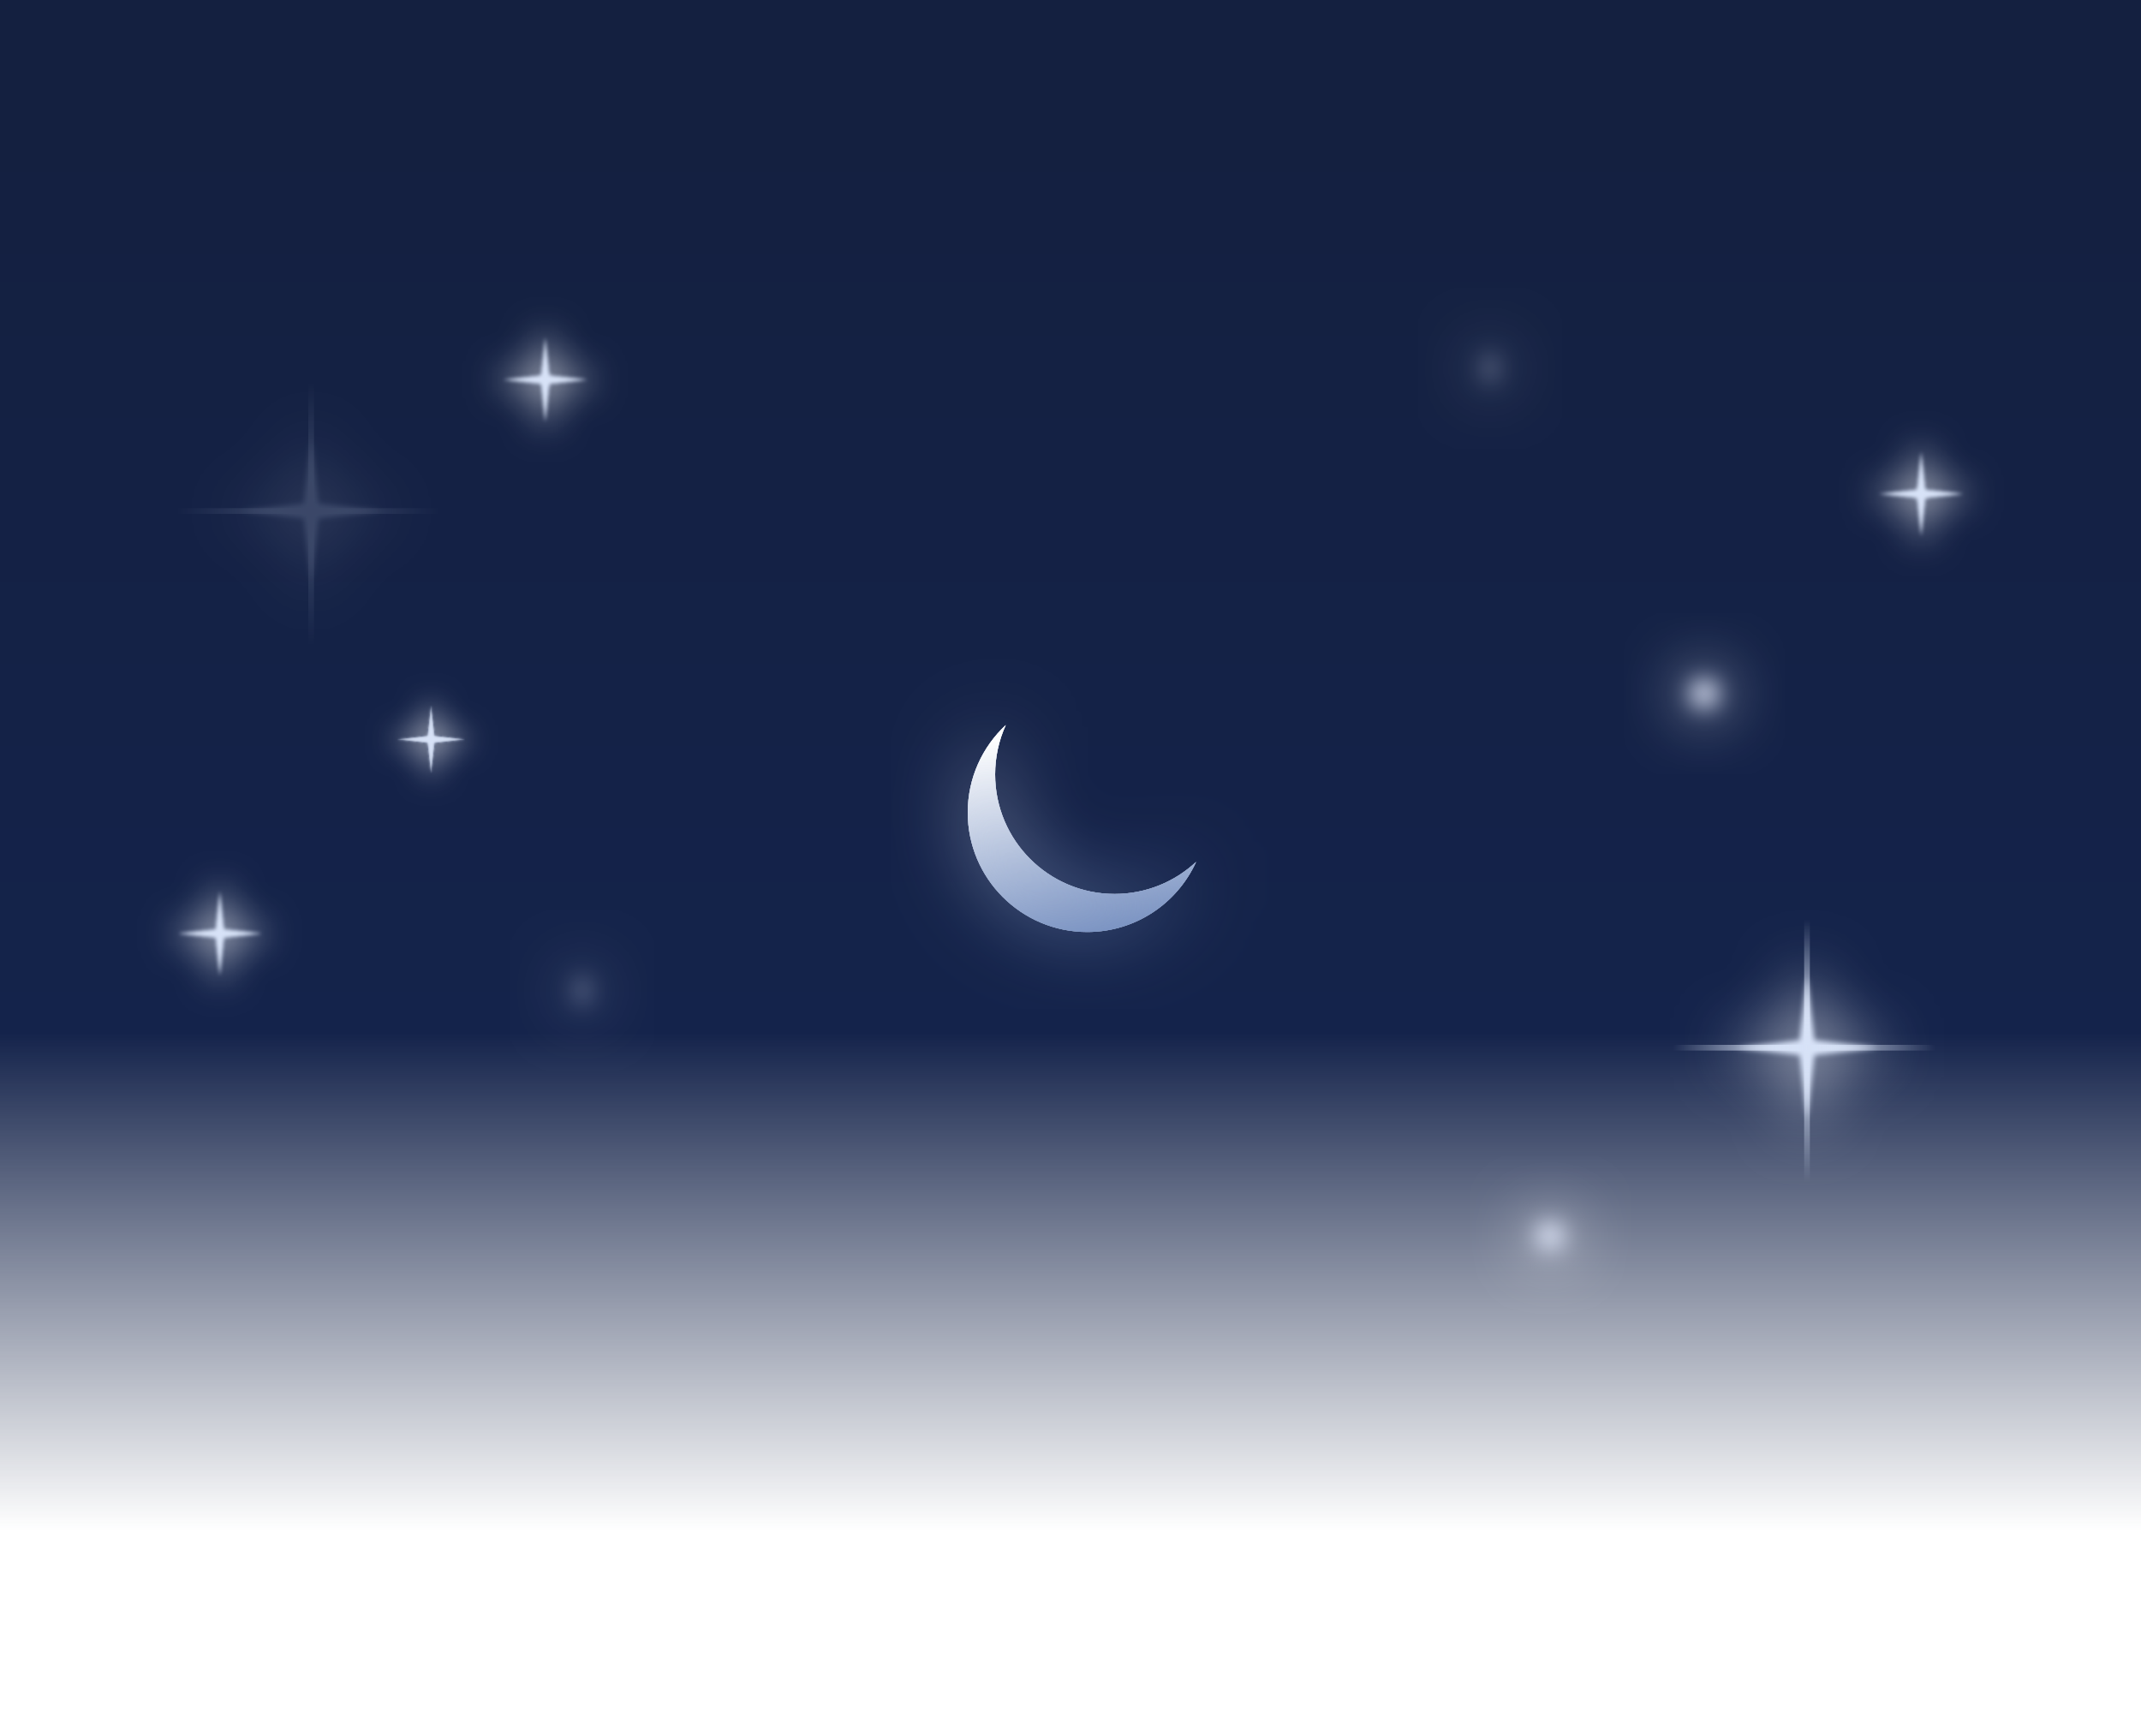
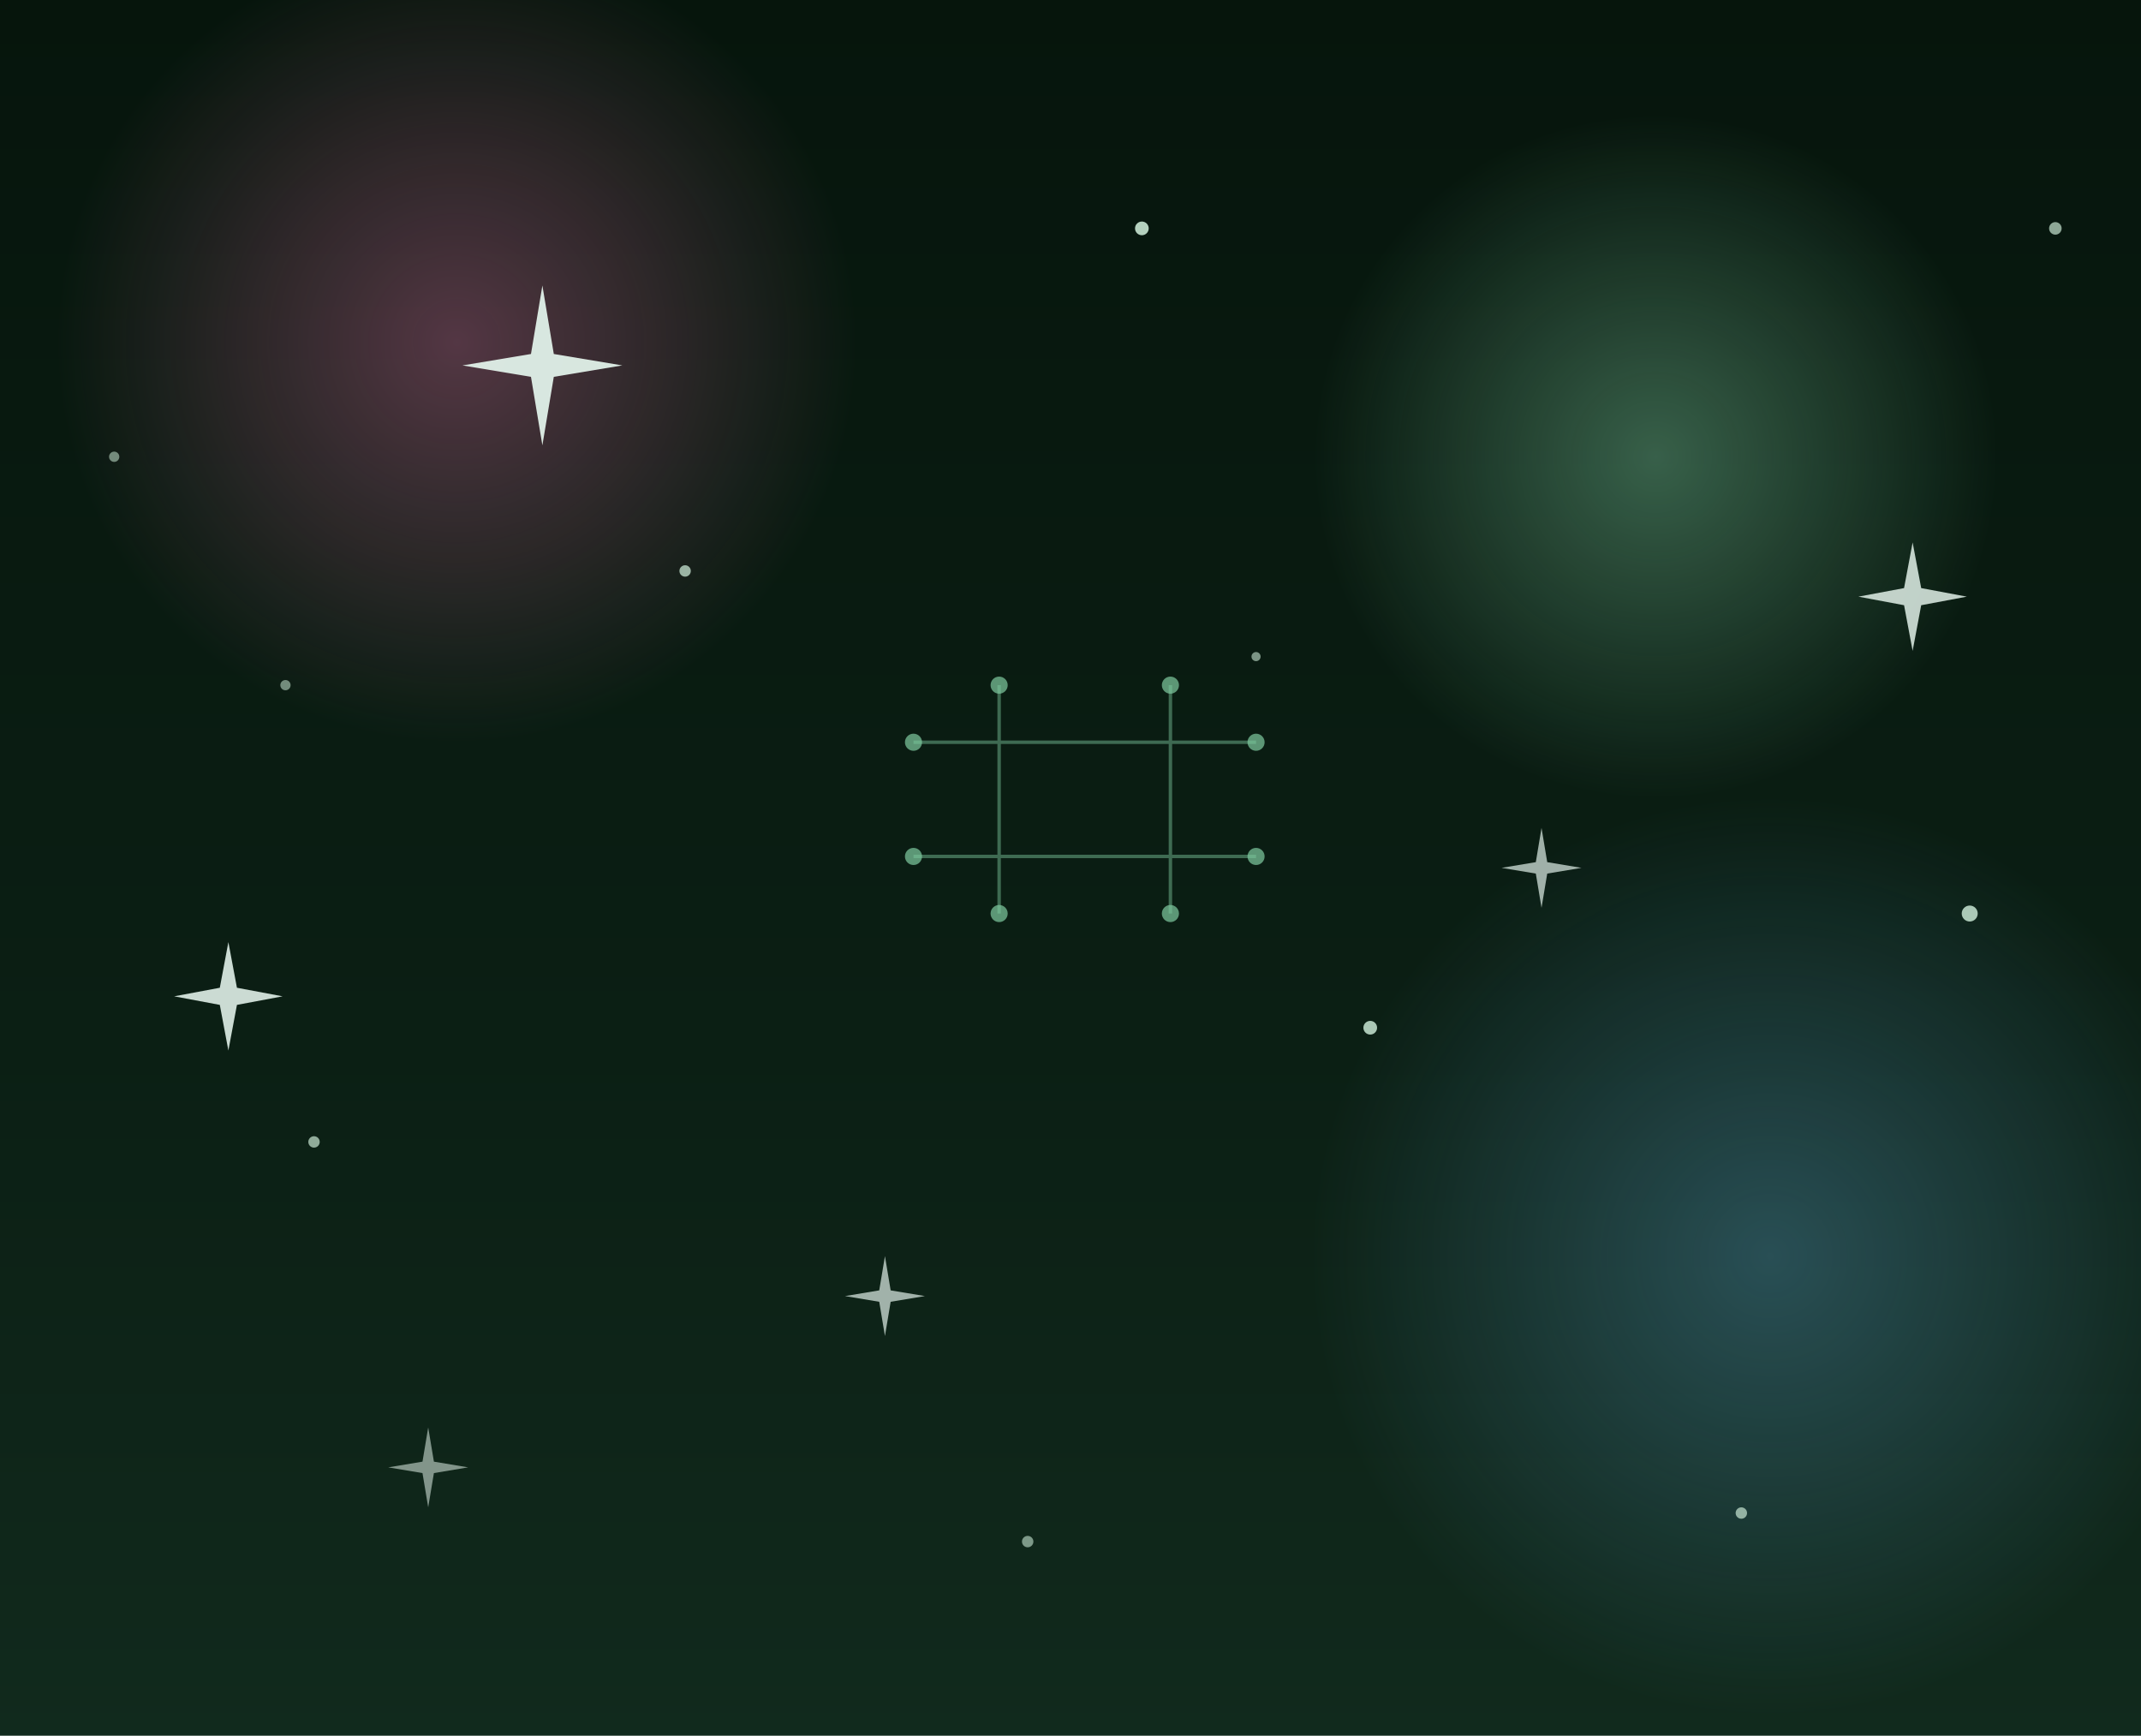
<svg xmlns="http://www.w3.org/2000/svg" width="375" height="304" viewBox="0 0 375 304" fill="none">
-   <rect x="-40" width="475" height="304" fill="url(#paint0_linear_4656_21674)" />
-   <g filter="url(#filter0_df_4656_21674)">
-     <circle cx="298.5" cy="121.5" r="2.5" fill="#E0E7FA" />
+   <defs>
+     <linearGradient id="skyDark" x1="0" y1="0" x2="0" y2="1">
+       <stop offset="0%" stop-color="#06150C" />
+       <stop offset="60%" stop-color="#0B1F14" />
+       <stop offset="100%" stop-color="#112A1D" />
+     </linearGradient>
+     <radialGradient id="glowPink" cx="0.5" cy="0.5" r="0.5">
+       <stop offset="0%" stop-color="#E16FA6" stop-opacity="0.35" />
+       <stop offset="100%" stop-color="#E16FA6" stop-opacity="0" />
+     </radialGradient>
+     <radialGradient id="glowBlue" cx="0.5" cy="0.5" r="0.5">
+       <stop offset="0%" stop-color="#6AB7E6" stop-opacity="0.3" />
+       <stop offset="100%" stop-color="#6AB7E6" stop-opacity="0" />
+     </radialGradient>
+     <radialGradient id="glowMint" cx="0.5" cy="0.5" r="0.5">
+       <stop offset="0%" stop-color="#7FCAA0" stop-opacity="0.4" />
+       <stop offset="100%" stop-color="#7FCAA0" stop-opacity="0" />
+     </radialGradient>
+   </defs>
+   <rect width="375" height="304" fill="url(#skyDark)" />
+   <circle cx="80" cy="60" r="70" fill="url(#glowPink)" />
+   <circle cx="310" cy="220" r="80" fill="url(#glowBlue)" />
+   <circle cx="290" cy="80" r="60" fill="url(#glowMint)" />
+   <g fill="#E0F0E8">
+     <path d="M95 50 L97 62 L109 64 L97 66 L95 78 L93 66 L81 64 L93 62 Z" opacity="0.95" />
+     <path d="M335 95 L336.5 103 L344.5 104.5 L336.5 106 L335 114 L333.5 106 L325.5 104.5 L333.5 103 Z" opacity="0.85" />
+     <path d="M40 165 L41.5 173 L49.5 174.5 L41.5 176 L40 184 L38.5 176 L30.5 174.5 L38.5 173 Z" opacity="0.9" />
+     <path d="M270 145 L271 151 L277 152 L271 153 L270 159 L269 153 L263 152 L269 151 Z" opacity="0.7" />
+     <path d="M155 220 L156 226 L162 227 L156 228 L155 234 L154 228 L148 227 L154 226 Z" opacity="0.7" />
+     <path d="M75 250 L76 256 L82 257 L76 258 L75 264 L74 258 L68 257 L74 256 Z" opacity="0.55" />
  </g>
-   <g opacity="0.5" filter="url(#filter1_df_4656_21674)">
-     <ellipse cx="261" cy="64.5" rx="1" ry="2.5" fill="#E0E7FA" />
+   <g fill="#C7E5D2">
+     <circle cx="200" cy="40" r="1.2" opacity="0.9" />
+     <circle cx="120" cy="100" r="1" opacity="0.75" />
+     <circle cx="240" cy="180" r="1.2" opacity="0.85" />
+     <circle cx="55" cy="200" r="1" opacity="0.7" />
+     <circle cx="345" cy="160" r="1.4" opacity="0.85" />
+     <circle cx="180" cy="270" r="1" opacity="0.6" />
+     <circle cx="20" cy="80" r="0.9" opacity="0.55" />
+     <circle cx="360" cy="40" r="1.1" opacity="0.7" />
+     <circle cx="220" cy="115" r="0.8" opacity="0.6" />
+     <circle cx="50" cy="120" r="0.9" opacity="0.55" />
+     <circle cx="305" cy="265" r="1" opacity="0.7" />
  </g>
-   <g filter="url(#filter2_df_4656_21674)">
-     <path d="M95.5 59L96.306 65.694L103 66.5L96.306 67.306L95.5 74L94.694 67.306L88 66.5L94.694 65.694L95.5 59Z" fill="#D7E2F7" />
+   <g stroke="#7FCAA0" stroke-width="0.6" opacity="0.45">
+     <line x1="160" y1="130" x2="220" y2="130" />
+     <line x1="160" y1="150" x2="220" y2="150" />
+     <line x1="175" y1="120" x2="175" y2="160" />
+     <line x1="205" y1="120" x2="205" y2="160" />
  </g>
-   <g filter="url(#filter3_df_4656_21674)">
-     <path d="M38.5 156L39.306 162.694L46 163.5L39.306 164.306L38.5 171L37.694 164.306L31 163.5L37.694 162.694L38.5 156Z" fill="#D7E2F7" />
+   <g fill="#7FCAA0" opacity="0.7">
+     <circle cx="160" cy="130" r="1.5" />
+     <circle cx="220" cy="130" r="1.5" />
+     <circle cx="160" cy="150" r="1.5" />
+     <circle cx="220" cy="150" r="1.5" />
+     <circle cx="175" cy="120" r="1.5" />
+     <circle cx="205" cy="120" r="1.5" />
+     <circle cx="175" cy="160" r="1.5" />
+     <circle cx="205" cy="160" r="1.5" />
  </g>
-   <g filter="url(#filter4_df_4656_21674)">
-     <path d="M336.5 79L337.306 85.694L344 86.5L337.306 87.306L336.5 94L335.694 87.306L329 86.5L335.694 85.694L336.5 79Z" fill="#D7E2F7" />
-   </g>
-   <g filter="url(#filter5_df_4656_21674)">
-     <path d="M75.5 123.5L76.145 128.855L81.5 129.5L76.145 130.145L75.5 135.5L74.855 130.145L69.5 129.5L74.855 128.855L75.5 123.5Z" fill="#D7E2F7" />
-   </g>
-   <g filter="url(#filter6_df_4656_21674)">
-     <circle cx="271.5" cy="216.5" r="2.5" fill="#E0E7FA" />
-   </g>
-   <g filter="url(#filter7_df_4656_21674)">
-     <path d="M316.5 171L317.844 182.156L329 183.5L317.844 184.844L316.5 196L315.156 184.844L304 183.5L315.156 182.156L316.5 171Z" fill="#D7E2F7" />
-   </g>
-   <line x1="316.5" y1="161" x2="316.5" y2="207" stroke="url(#paint1_linear_4656_21674)" />
-   <line x1="293" y1="183.5" x2="339" y2="183.5" stroke="url(#paint2_linear_4656_21674)" />
-   <g opacity="0.2">
-     <g filter="url(#filter8_df_4656_21674)">
-       <path d="M54.5 77L55.843 88.156L67 89.5L55.843 90.844L54.5 102L53.157 90.844L42 89.5L53.157 88.156L54.5 77Z" fill="#D7E2F7" />
-     </g>
-     <line x1="54.5" y1="67" x2="54.5" y2="113" stroke="url(#paint3_linear_4656_21674)" />
-     <line x1="31" y1="89.5" x2="77" y2="89.5" stroke="url(#paint4_linear_4656_21674)" />
-   </g>
-   <g opacity="0.5" filter="url(#filter9_df_4656_21674)">
-     <ellipse cx="102" cy="173.5" rx="1" ry="2.5" fill="#E0E7FA" />
-   </g>
-   <path d="M176.165 126.986C174.967 129.623 174.3 132.551 174.3 135.636C174.3 147.197 183.672 156.569 195.232 156.569C200.746 156.569 205.761 154.436 209.5 150.951C206.208 158.196 198.909 163.235 190.433 163.235C178.872 163.235 169.5 153.863 169.5 142.302C169.5 136.255 172.065 130.808 176.165 126.986Z" fill="#D9D9D9" />
-   <path d="M176.165 126.986C174.967 129.623 174.3 132.551 174.3 135.636C174.3 147.197 183.672 156.569 195.232 156.569C200.746 156.569 205.761 154.436 209.5 150.951C206.208 158.196 198.909 163.235 190.433 163.235C178.872 163.235 169.5 153.863 169.5 142.302C169.5 136.255 172.065 130.808 176.165 126.986Z" fill="url(#paint5_linear_4656_21674)" />
-   <path d="M176.165 126.986C174.967 129.623 174.3 132.551 174.3 135.636C174.3 147.197 183.672 156.569 195.232 156.569C200.746 156.569 205.761 154.436 209.5 150.951C206.208 158.196 198.909 163.235 190.433 163.235C178.872 163.235 169.5 153.863 169.5 142.302C169.5 136.255 172.065 130.808 176.165 126.986Z" fill="url(#paint6_linear_4656_21674)" />
-   <g opacity="0.5" filter="url(#filter10_f_4656_21674)">
-     <path d="M176.165 126.986C174.967 129.623 174.3 132.551 174.3 135.636C174.3 147.197 183.672 156.569 195.232 156.569C200.746 156.569 205.761 154.436 209.5 150.951C206.208 158.196 198.909 163.235 190.433 163.235C178.872 163.235 169.5 153.863 169.5 142.302C169.5 136.255 172.065 130.808 176.165 126.986Z" fill="#D9D9D9" />
-     <path d="M176.165 126.986C174.967 129.623 174.3 132.551 174.3 135.636C174.3 147.197 183.672 156.569 195.232 156.569C200.746 156.569 205.761 154.436 209.5 150.951C206.208 158.196 198.909 163.235 190.433 163.235C178.872 163.235 169.5 153.863 169.5 142.302C169.5 136.255 172.065 130.808 176.165 126.986Z" fill="url(#paint7_linear_4656_21674)" />
-     <path d="M176.165 126.986C174.967 129.623 174.3 132.551 174.3 135.636C174.3 147.197 183.672 156.569 195.232 156.569C200.746 156.569 205.761 154.436 209.5 150.951C206.208 158.196 198.909 163.235 190.433 163.235C178.872 163.235 169.5 153.863 169.5 142.302C169.5 136.255 172.065 130.808 176.165 126.986Z" fill="url(#paint8_linear_4656_21674)" />
-   </g>
-   <defs>
-     <filter id="filter0_df_4656_21674" x="284.5" y="107.5" width="28" height="28" filterUnits="userSpaceOnUse" color-interpolation-filters="sRGB">
-       <feFlood flood-opacity="0" result="BackgroundImageFix" />
-       <feColorMatrix in="SourceAlpha" type="matrix" values="0 0 0 0 0 0 0 0 0 0 0 0 0 0 0 0 0 0 127 0" result="hardAlpha" />
-       <feMorphology radius="1" operator="dilate" in="SourceAlpha" result="effect1_dropShadow_4656_21674" />
-       <feOffset />
-       <feGaussianBlur stdDeviation="5.25" />
-       <feComposite in2="hardAlpha" operator="out" />
-       <feColorMatrix type="matrix" values="0 0 0 0 1 0 0 0 0 1 0 0 0 0 1 0 0 0 0.7 0" />
-       <feBlend mode="normal" in2="BackgroundImageFix" result="effect1_dropShadow_4656_21674" />
-       <feBlend mode="normal" in="SourceGraphic" in2="effect1_dropShadow_4656_21674" result="shape" />
-       <feGaussianBlur stdDeviation="2" result="effect2_foregroundBlur_4656_21674" />
-     </filter>
-     <filter id="filter1_df_4656_21674" x="248.5" y="50.5" width="25" height="28" filterUnits="userSpaceOnUse" color-interpolation-filters="sRGB">
-       <feFlood flood-opacity="0" result="BackgroundImageFix" />
-       <feColorMatrix in="SourceAlpha" type="matrix" values="0 0 0 0 0 0 0 0 0 0 0 0 0 0 0 0 0 0 127 0" result="hardAlpha" />
-       <feMorphology radius="1" operator="dilate" in="SourceAlpha" result="effect1_dropShadow_4656_21674" />
-       <feOffset />
-       <feGaussianBlur stdDeviation="5.25" />
-       <feComposite in2="hardAlpha" operator="out" />
-       <feColorMatrix type="matrix" values="0 0 0 0 1 0 0 0 0 1 0 0 0 0 1 0 0 0 0.7 0" />
-       <feBlend mode="normal" in2="BackgroundImageFix" result="effect1_dropShadow_4656_21674" />
-       <feBlend mode="normal" in="SourceGraphic" in2="effect1_dropShadow_4656_21674" result="shape" />
-       <feGaussianBlur stdDeviation="2" result="effect2_foregroundBlur_4656_21674" />
-     </filter>
-     <filter id="filter2_df_4656_21674" x="81.1" y="52.1" width="28.8" height="28.8" filterUnits="userSpaceOnUse" color-interpolation-filters="sRGB">
-       <feFlood flood-opacity="0" result="BackgroundImageFix" />
-       <feColorMatrix in="SourceAlpha" type="matrix" values="0 0 0 0 0 0 0 0 0 0 0 0 0 0 0 0 0 0 127 0" result="hardAlpha" />
-       <feMorphology radius="0.6" operator="dilate" in="SourceAlpha" result="effect1_dropShadow_4656_21674" />
-       <feOffset />
-       <feGaussianBlur stdDeviation="3.15" />
-       <feComposite in2="hardAlpha" operator="out" />
-       <feColorMatrix type="matrix" values="0 0 0 0 1 0 0 0 0 1 0 0 0 0 1 0 0 0 0.7 0" />
-       <feBlend mode="normal" in2="BackgroundImageFix" result="effect1_dropShadow_4656_21674" />
-       <feBlend mode="normal" in="SourceGraphic" in2="effect1_dropShadow_4656_21674" result="shape" />
-       <feGaussianBlur stdDeviation="0.3" result="effect2_foregroundBlur_4656_21674" />
-     </filter>
-     <filter id="filter3_df_4656_21674" x="24.1" y="149.1" width="28.8" height="28.8" filterUnits="userSpaceOnUse" color-interpolation-filters="sRGB">
-       <feFlood flood-opacity="0" result="BackgroundImageFix" />
-       <feColorMatrix in="SourceAlpha" type="matrix" values="0 0 0 0 0 0 0 0 0 0 0 0 0 0 0 0 0 0 127 0" result="hardAlpha" />
-       <feMorphology radius="0.6" operator="dilate" in="SourceAlpha" result="effect1_dropShadow_4656_21674" />
-       <feOffset />
-       <feGaussianBlur stdDeviation="3.15" />
-       <feComposite in2="hardAlpha" operator="out" />
-       <feColorMatrix type="matrix" values="0 0 0 0 1 0 0 0 0 1 0 0 0 0 1 0 0 0 0.7 0" />
-       <feBlend mode="normal" in2="BackgroundImageFix" result="effect1_dropShadow_4656_21674" />
-       <feBlend mode="normal" in="SourceGraphic" in2="effect1_dropShadow_4656_21674" result="shape" />
-       <feGaussianBlur stdDeviation="0.3" result="effect2_foregroundBlur_4656_21674" />
-     </filter>
-     <filter id="filter4_df_4656_21674" x="322.1" y="72.1" width="28.8" height="28.8" filterUnits="userSpaceOnUse" color-interpolation-filters="sRGB">
-       <feFlood flood-opacity="0" result="BackgroundImageFix" />
-       <feColorMatrix in="SourceAlpha" type="matrix" values="0 0 0 0 0 0 0 0 0 0 0 0 0 0 0 0 0 0 127 0" result="hardAlpha" />
-       <feMorphology radius="0.6" operator="dilate" in="SourceAlpha" result="effect1_dropShadow_4656_21674" />
-       <feOffset />
-       <feGaussianBlur stdDeviation="3.15" />
-       <feComposite in2="hardAlpha" operator="out" />
-       <feColorMatrix type="matrix" values="0 0 0 0 1 0 0 0 0 1 0 0 0 0 1 0 0 0 0.7 0" />
-       <feBlend mode="normal" in2="BackgroundImageFix" result="effect1_dropShadow_4656_21674" />
-       <feBlend mode="normal" in="SourceGraphic" in2="effect1_dropShadow_4656_21674" result="shape" />
-       <feGaussianBlur stdDeviation="0.3" result="effect2_foregroundBlur_4656_21674" />
-     </filter>
-     <filter id="filter5_df_4656_21674" x="63.98" y="117.98" width="23.04" height="23.04" filterUnits="userSpaceOnUse" color-interpolation-filters="sRGB">
-       <feFlood flood-opacity="0" result="BackgroundImageFix" />
-       <feColorMatrix in="SourceAlpha" type="matrix" values="0 0 0 0 0 0 0 0 0 0 0 0 0 0 0 0 0 0 127 0" result="hardAlpha" />
-       <feMorphology radius="0.48" operator="dilate" in="SourceAlpha" result="effect1_dropShadow_4656_21674" />
-       <feOffset />
-       <feGaussianBlur stdDeviation="2.52" />
-       <feComposite in2="hardAlpha" operator="out" />
-       <feColorMatrix type="matrix" values="0 0 0 0 1 0 0 0 0 1 0 0 0 0 1 0 0 0 0.7 0" />
-       <feBlend mode="normal" in2="BackgroundImageFix" result="effect1_dropShadow_4656_21674" />
-       <feBlend mode="normal" in="SourceGraphic" in2="effect1_dropShadow_4656_21674" result="shape" />
-       <feGaussianBlur stdDeviation="0.24" result="effect2_foregroundBlur_4656_21674" />
-     </filter>
-     <filter id="filter6_df_4656_21674" x="257.5" y="202.5" width="28" height="28" filterUnits="userSpaceOnUse" color-interpolation-filters="sRGB">
-       <feFlood flood-opacity="0" result="BackgroundImageFix" />
-       <feColorMatrix in="SourceAlpha" type="matrix" values="0 0 0 0 0 0 0 0 0 0 0 0 0 0 0 0 0 0 127 0" result="hardAlpha" />
-       <feMorphology radius="1" operator="dilate" in="SourceAlpha" result="effect1_dropShadow_4656_21674" />
-       <feOffset />
-       <feGaussianBlur stdDeviation="5.25" />
-       <feComposite in2="hardAlpha" operator="out" />
-       <feColorMatrix type="matrix" values="0 0 0 0 1 0 0 0 0 1 0 0 0 0 1 0 0 0 0.7 0" />
-       <feBlend mode="normal" in2="BackgroundImageFix" result="effect1_dropShadow_4656_21674" />
-       <feBlend mode="normal" in="SourceGraphic" in2="effect1_dropShadow_4656_21674" result="shape" />
-       <feGaussianBlur stdDeviation="2" result="effect2_foregroundBlur_4656_21674" />
-     </filter>
-     <filter id="filter7_df_4656_21674" x="292.5" y="159.5" width="48" height="48" filterUnits="userSpaceOnUse" color-interpolation-filters="sRGB">
-       <feFlood flood-opacity="0" result="BackgroundImageFix" />
-       <feColorMatrix in="SourceAlpha" type="matrix" values="0 0 0 0 0 0 0 0 0 0 0 0 0 0 0 0 0 0 127 0" result="hardAlpha" />
-       <feMorphology radius="1" operator="dilate" in="SourceAlpha" result="effect1_dropShadow_4656_21674" />
-       <feOffset />
-       <feGaussianBlur stdDeviation="5.25" />
-       <feComposite in2="hardAlpha" operator="out" />
-       <feColorMatrix type="matrix" values="0 0 0 0 1 0 0 0 0 1 0 0 0 0 1 0 0 0 0.7 0" />
-       <feBlend mode="normal" in2="BackgroundImageFix" result="effect1_dropShadow_4656_21674" />
-       <feBlend mode="normal" in="SourceGraphic" in2="effect1_dropShadow_4656_21674" result="shape" />
-       <feGaussianBlur stdDeviation="0.5" result="effect2_foregroundBlur_4656_21674" />
-     </filter>
-     <filter id="filter8_df_4656_21674" x="30.5" y="65.5" width="48" height="48" filterUnits="userSpaceOnUse" color-interpolation-filters="sRGB">
-       <feFlood flood-opacity="0" result="BackgroundImageFix" />
-       <feColorMatrix in="SourceAlpha" type="matrix" values="0 0 0 0 0 0 0 0 0 0 0 0 0 0 0 0 0 0 127 0" result="hardAlpha" />
-       <feMorphology radius="1" operator="dilate" in="SourceAlpha" result="effect1_dropShadow_4656_21674" />
-       <feOffset />
-       <feGaussianBlur stdDeviation="5.25" />
-       <feComposite in2="hardAlpha" operator="out" />
-       <feColorMatrix type="matrix" values="0 0 0 0 1 0 0 0 0 1 0 0 0 0 1 0 0 0 0.7 0" />
-       <feBlend mode="normal" in2="BackgroundImageFix" result="effect1_dropShadow_4656_21674" />
-       <feBlend mode="normal" in="SourceGraphic" in2="effect1_dropShadow_4656_21674" result="shape" />
-       <feGaussianBlur stdDeviation="0.5" result="effect2_foregroundBlur_4656_21674" />
-     </filter>
-     <filter id="filter9_df_4656_21674" x="89.5" y="159.5" width="25" height="28" filterUnits="userSpaceOnUse" color-interpolation-filters="sRGB">
-       <feFlood flood-opacity="0" result="BackgroundImageFix" />
-       <feColorMatrix in="SourceAlpha" type="matrix" values="0 0 0 0 0 0 0 0 0 0 0 0 0 0 0 0 0 0 127 0" result="hardAlpha" />
-       <feMorphology radius="1" operator="dilate" in="SourceAlpha" result="effect1_dropShadow_4656_21674" />
-       <feOffset />
-       <feGaussianBlur stdDeviation="5.25" />
-       <feComposite in2="hardAlpha" operator="out" />
-       <feColorMatrix type="matrix" values="0 0 0 0 1 0 0 0 0 1 0 0 0 0 1 0 0 0 0.7 0" />
-       <feBlend mode="normal" in2="BackgroundImageFix" result="effect1_dropShadow_4656_21674" />
-       <feBlend mode="normal" in="SourceGraphic" in2="effect1_dropShadow_4656_21674" result="shape" />
-       <feGaussianBlur stdDeviation="2" result="effect2_foregroundBlur_4656_21674" />
-     </filter>
-     <filter id="filter10_f_4656_21674" x="156.1" y="113.586" width="66.8" height="63.049" filterUnits="userSpaceOnUse" color-interpolation-filters="sRGB">
-       <feFlood flood-opacity="0" result="BackgroundImageFix" />
-       <feBlend mode="normal" in="SourceGraphic" in2="BackgroundImageFix" result="shape" />
-       <feGaussianBlur stdDeviation="6.7" result="effect1_foregroundBlur_4656_21674" />
-     </filter>
-     <linearGradient id="paint0_linear_4656_21674" x1="198" y1="22.961" x2="198" y2="268.181" gradientUnits="userSpaceOnUse">
-       <stop stop-color="#142040" />
-       <stop offset="0.644" stop-color="#14234B" />
-       <stop offset="1" stop-color="#1B284A" stop-opacity="0" />
-     </linearGradient>
-     <linearGradient id="paint1_linear_4656_21674" x1="315.5" y1="161" x2="315.5" y2="207" gradientUnits="userSpaceOnUse">
-       <stop stop-color="#D7E2F7" stop-opacity="0" />
-       <stop offset="0.466" stop-color="#D7E2F7" />
-       <stop offset="1" stop-color="#D7E2F7" stop-opacity="0" />
-     </linearGradient>
-     <linearGradient id="paint2_linear_4656_21674" x1="293" y1="184.5" x2="339" y2="184.5" gradientUnits="userSpaceOnUse">
-       <stop stop-color="#D7E2F7" stop-opacity="0" />
-       <stop offset="0.466" stop-color="#D7E2F7" />
-       <stop offset="1" stop-color="#D7E2F7" stop-opacity="0" />
-     </linearGradient>
-     <linearGradient id="paint3_linear_4656_21674" x1="53.5" y1="67" x2="53.5" y2="113" gradientUnits="userSpaceOnUse">
-       <stop stop-color="#D7E2F7" stop-opacity="0" />
-       <stop offset="0.466" stop-color="#D7E2F7" />
-       <stop offset="1" stop-color="#D7E2F7" stop-opacity="0" />
-     </linearGradient>
-     <linearGradient id="paint4_linear_4656_21674" x1="31" y1="90.5" x2="77" y2="90.5" gradientUnits="userSpaceOnUse">
-       <stop stop-color="#D7E2F7" stop-opacity="0" />
-       <stop offset="0.466" stop-color="#D7E2F7" />
-       <stop offset="1" stop-color="#D7E2F7" stop-opacity="0" />
-     </linearGradient>
-     <linearGradient id="paint5_linear_4656_21674" x1="189.5" y1="126.986" x2="189.5" y2="163.235" gradientUnits="userSpaceOnUse">
-       <stop stop-color="#D7E2F7" />
-       <stop offset="1" stop-color="#7891C1" />
-     </linearGradient>
-     <linearGradient id="paint6_linear_4656_21674" x1="189.5" y1="126.986" x2="195.774" y2="163.063" gradientUnits="userSpaceOnUse">
-       <stop stop-color="white" />
-       <stop offset="1" stop-color="#7891C1" />
-     </linearGradient>
-     <linearGradient id="paint7_linear_4656_21674" x1="189.5" y1="126.986" x2="189.5" y2="163.235" gradientUnits="userSpaceOnUse">
-       <stop stop-color="#D7E2F7" />
-       <stop offset="1" stop-color="#7891C1" />
-     </linearGradient>
-     <linearGradient id="paint8_linear_4656_21674" x1="189.5" y1="126.986" x2="195.774" y2="163.063" gradientUnits="userSpaceOnUse">
-       <stop stop-color="white" />
-       <stop offset="1" stop-color="#7891C1" />
-     </linearGradient>
-   </defs>
</svg>
